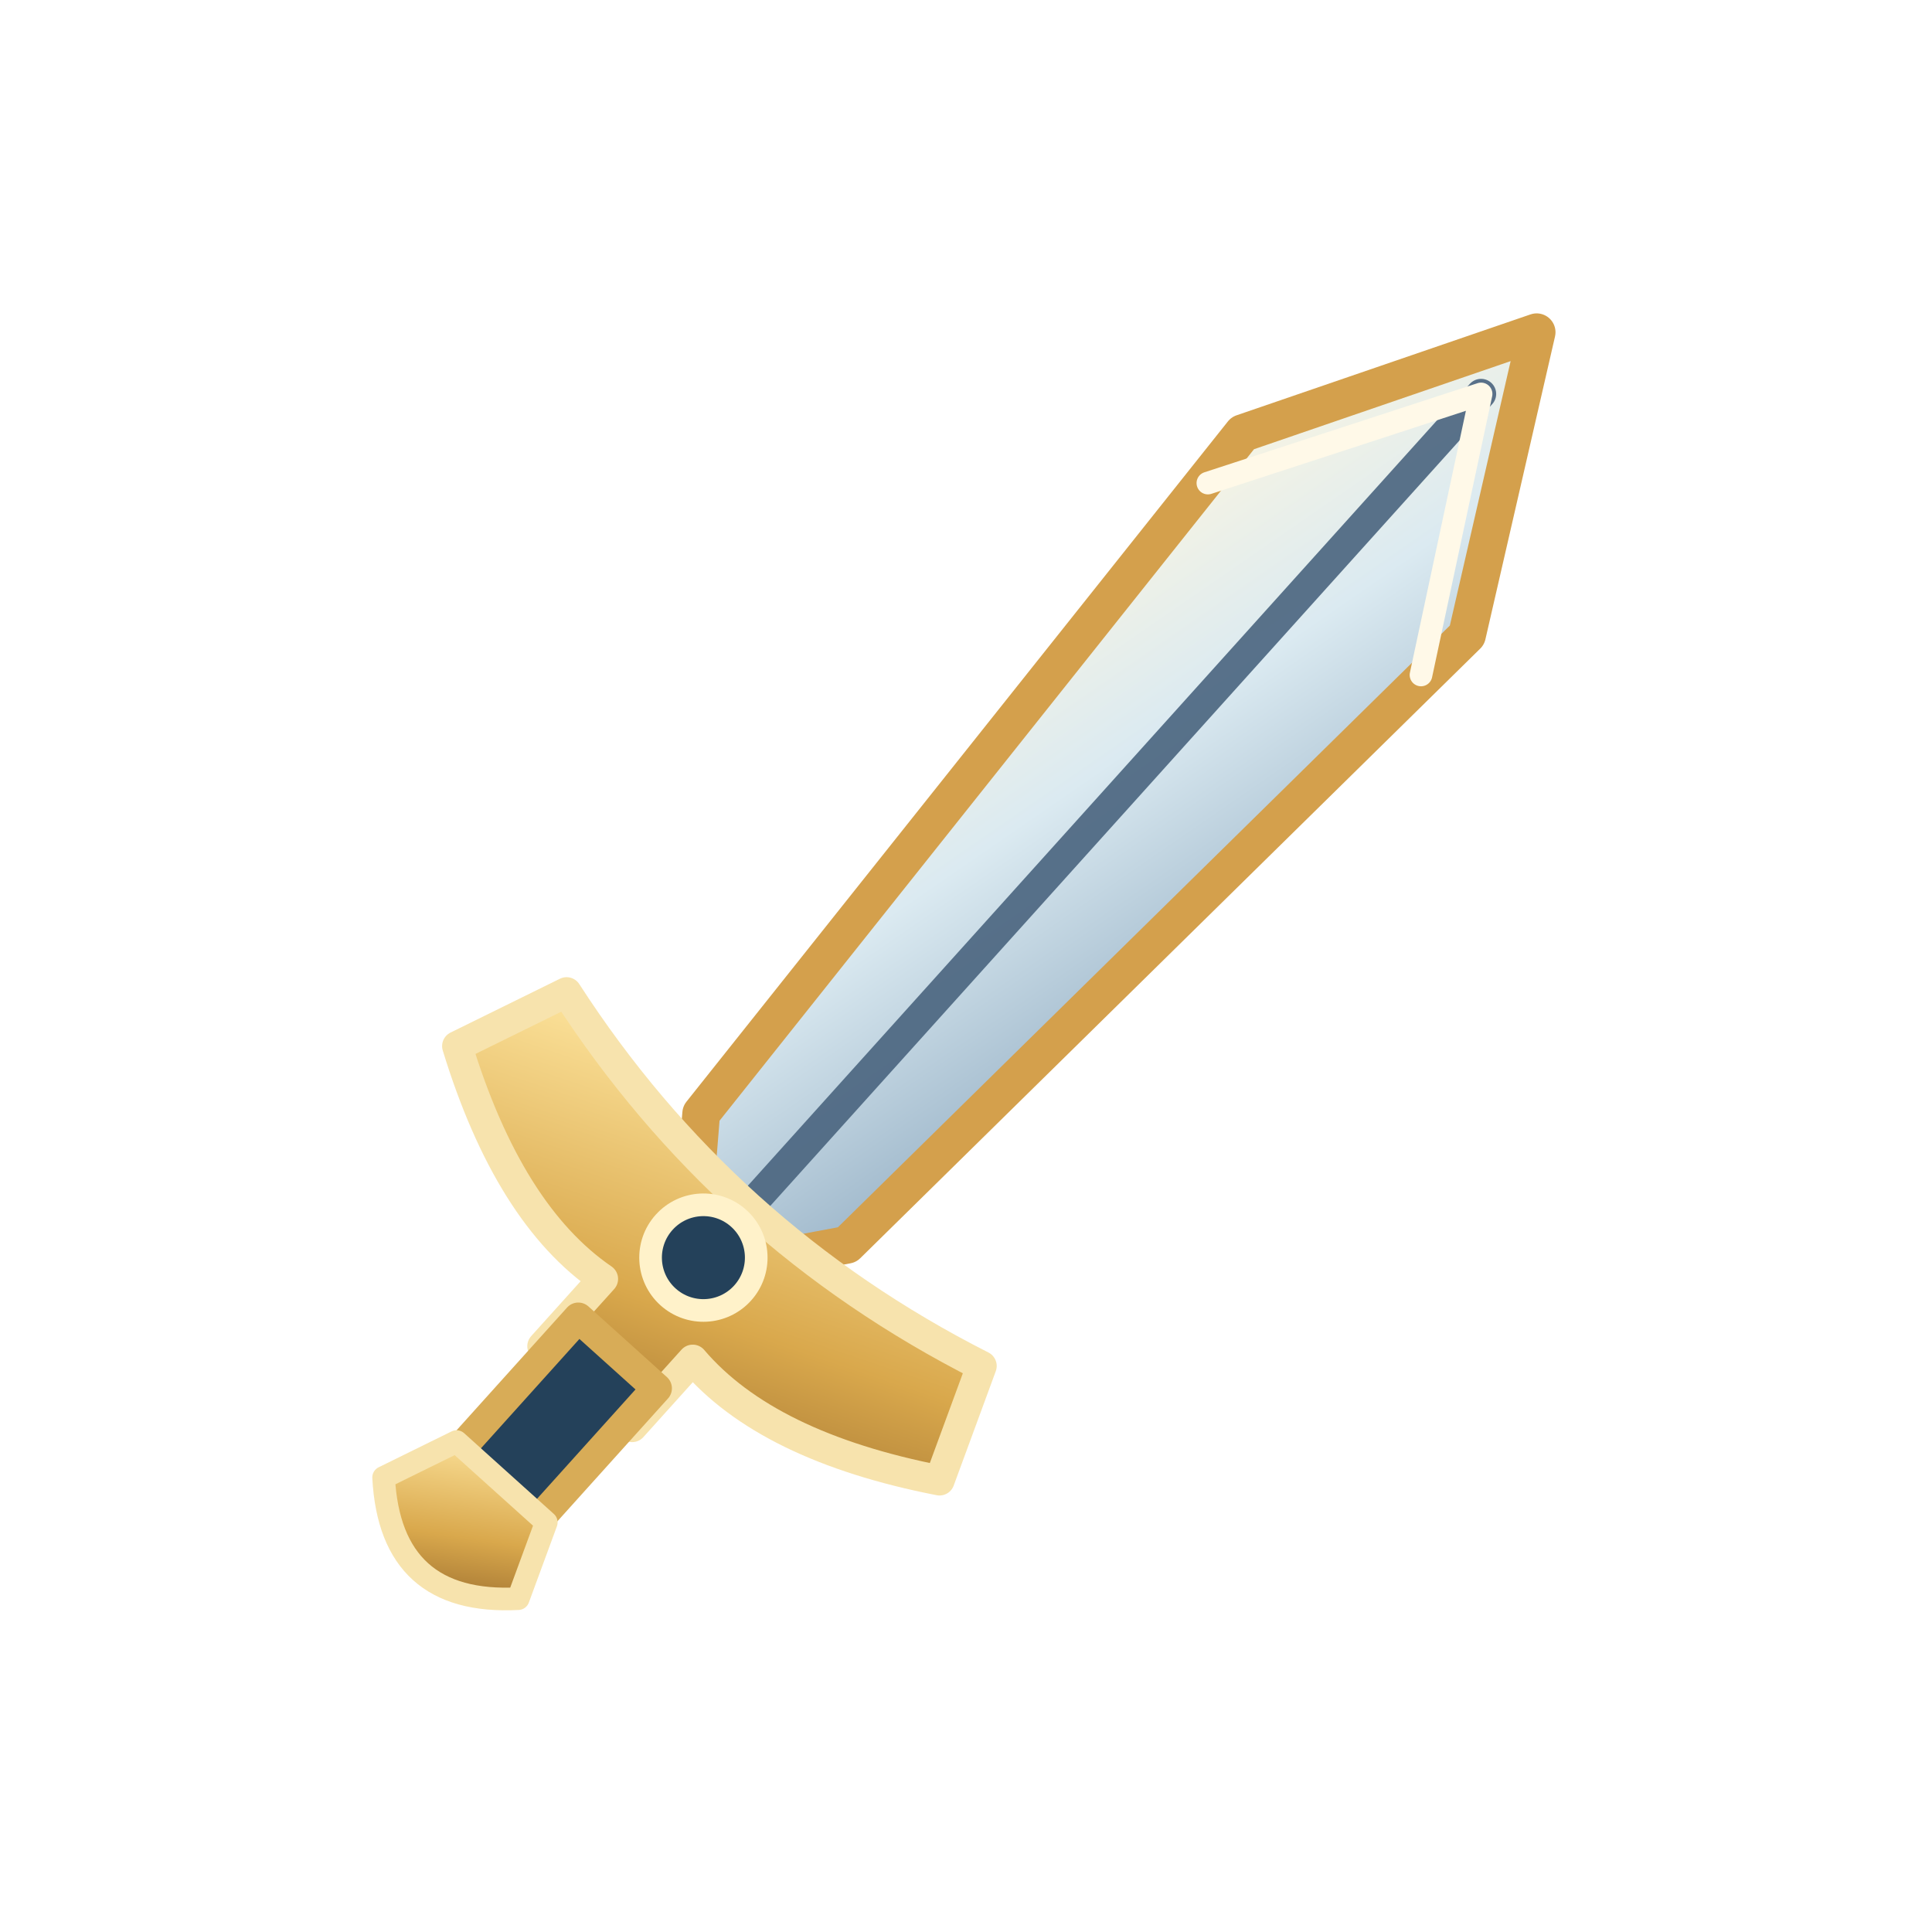
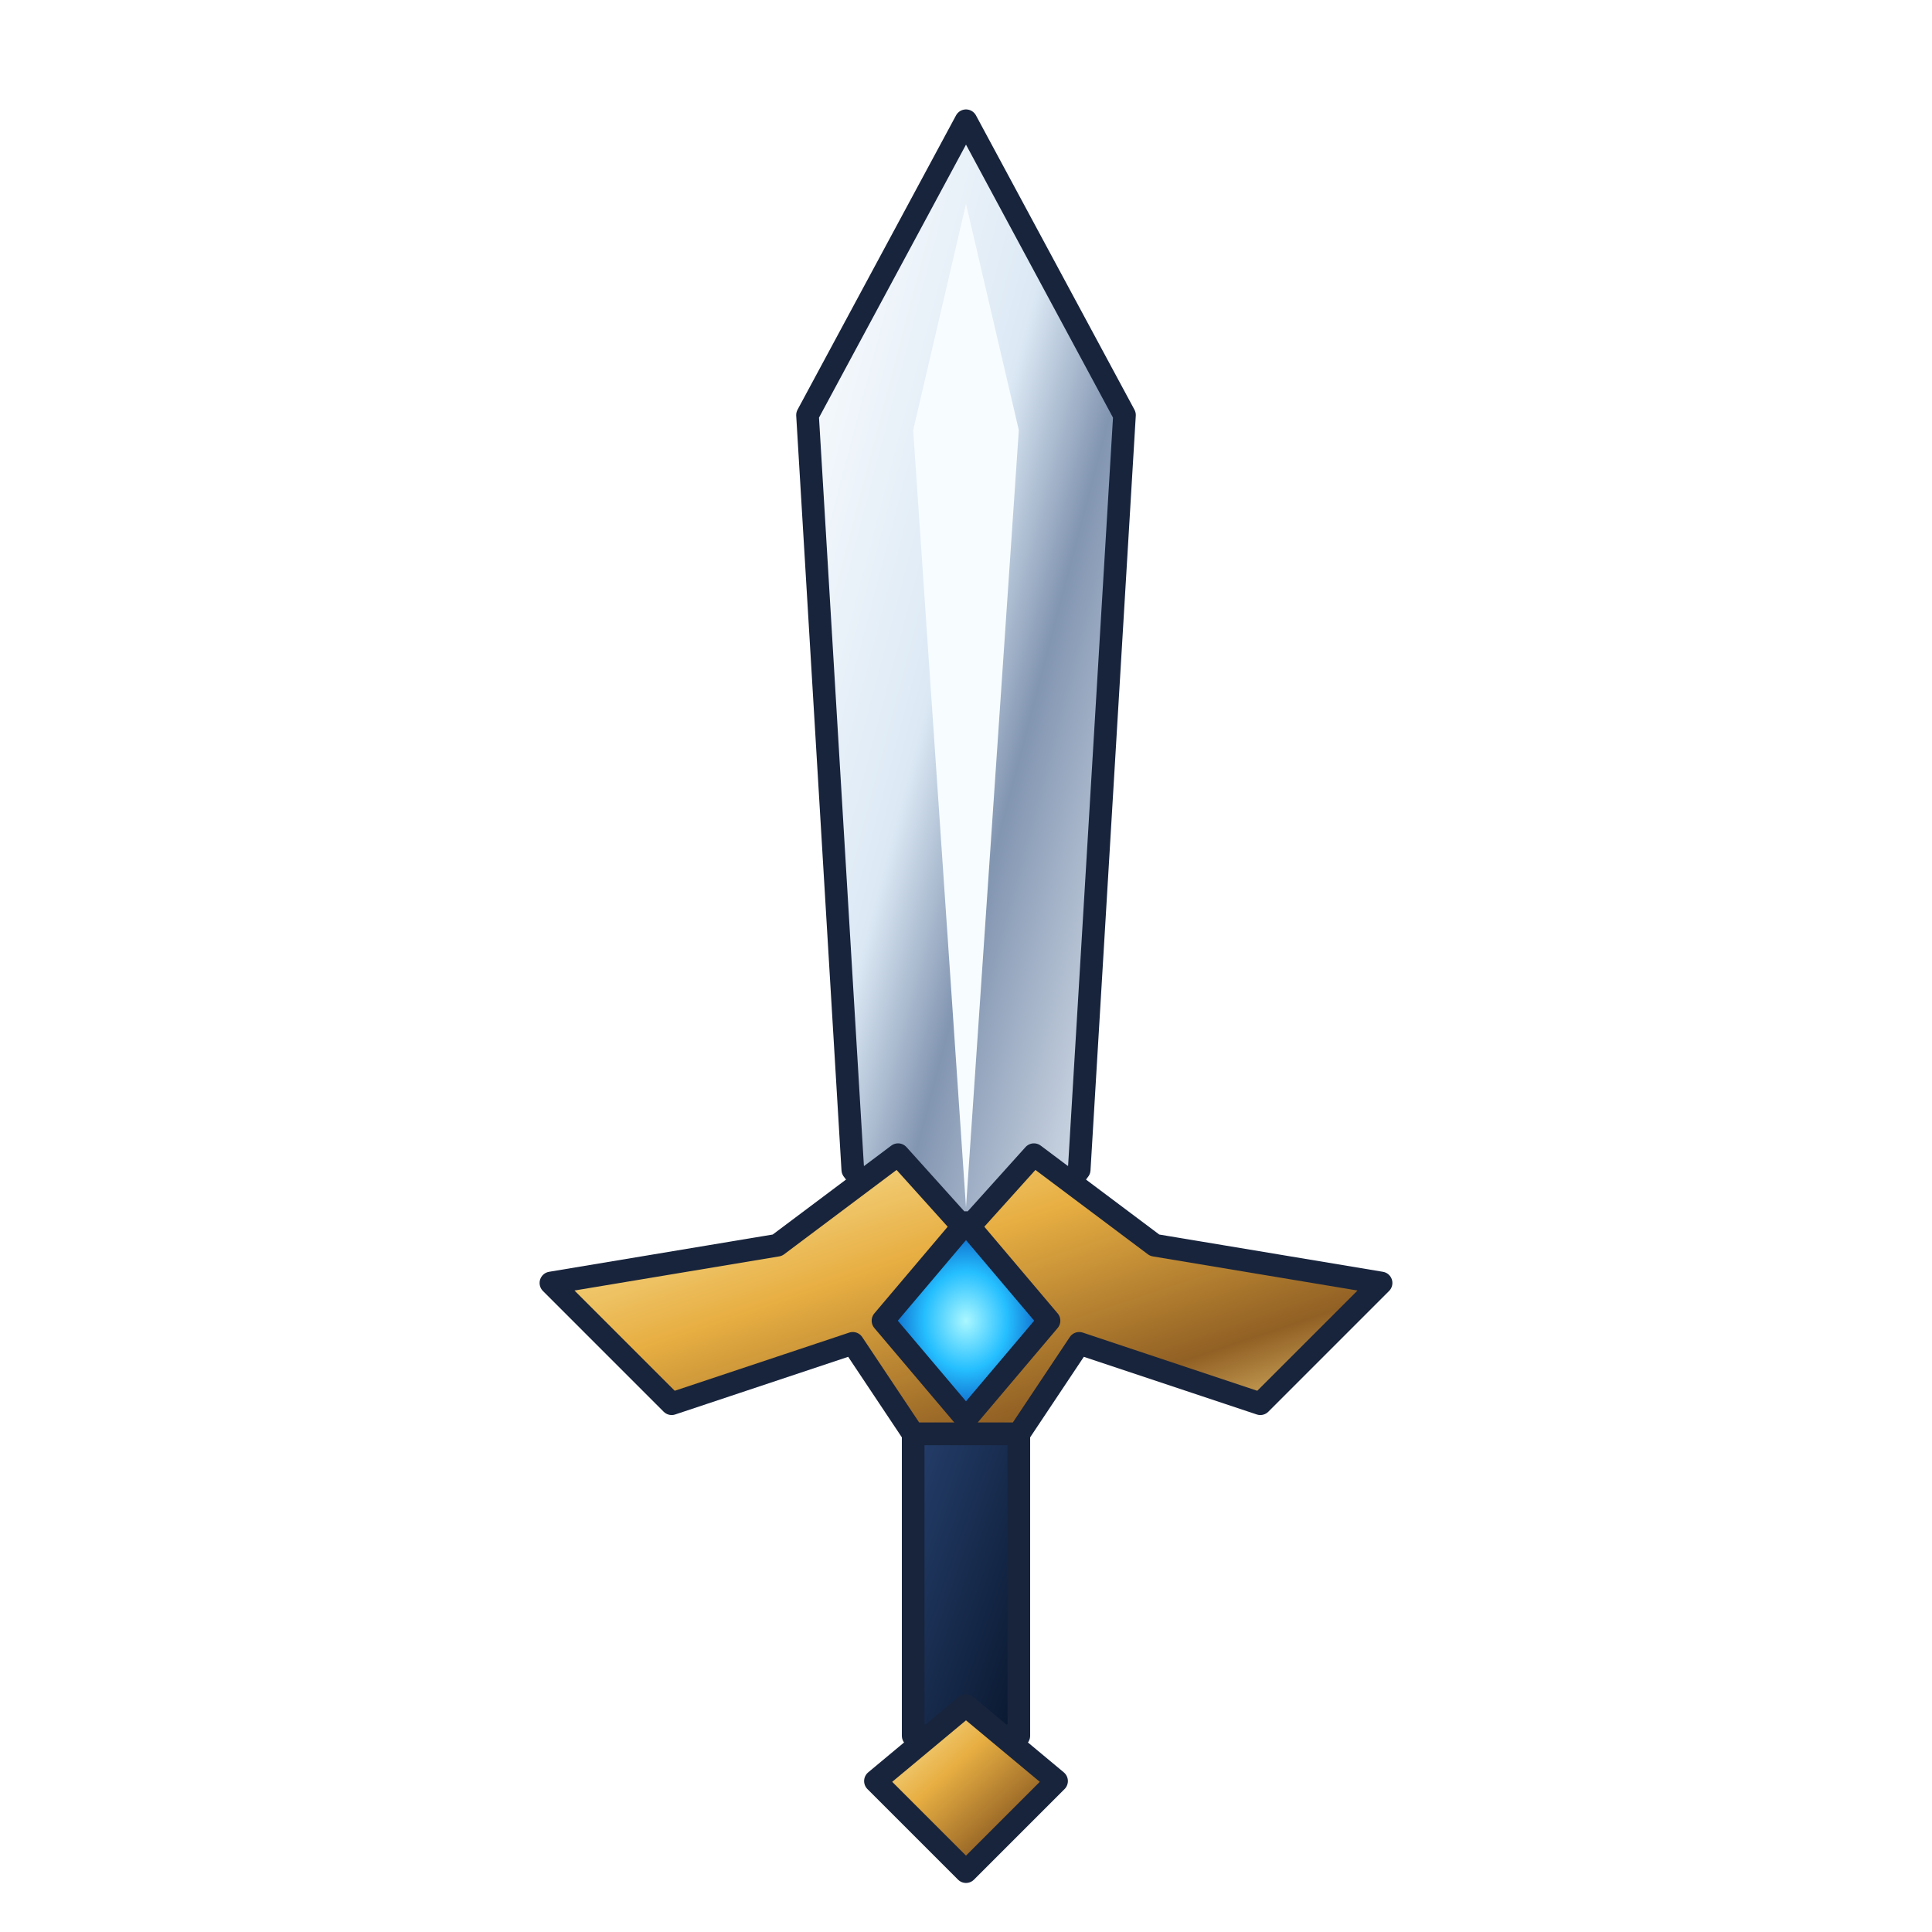
- <svg xmlns="http://www.w3.org/2000/svg" viewBox="0 0 256 256" role="img" aria-label="Sword weapon icon">
+ <svg xmlns="http://www.w3.org/2000/svg" width="256" height="256" viewBox="0 0 256 256" role="img" aria-label="sword weapon icon">
  <defs>
    <linearGradient id="steel" x1="0" y1="0" x2="1" y2="1">
-       <stop stop-color="#fff7df" />
-       <stop offset=".44" stop-color="#dbeaf1" />
-       <stop offset="1" stop-color="#8ca8bf" />
+       <stop stop-color="#ffffff" />
+       <stop offset=".43" stop-color="#dce9f5" />
+       <stop offset=".6" stop-color="#8295b1" />
+       <stop offset="1" stop-color="#f5faff" />
    </linearGradient>
    <linearGradient id="gold" x1="0" y1="0" x2="1" y2="1">
-       <stop stop-color="#ffe7a1" />
-       <stop offset=".55" stop-color="#d9a84c" />
-       <stop offset="1" stop-color="#906329" />
+       <stop stop-color="#fff3b5" />
+       <stop offset=".4" stop-color="#e7ae42" />
+       <stop offset=".75" stop-color="#916024" />
+       <stop offset="1" stop-color="#ffe18b" />
    </linearGradient>
+     <linearGradient id="navy" x1="0" y1="0" x2="1" y2="1">
+       <stop stop-color="#253f6c" />
+       <stop offset="1" stop-color="#09172e" />
+     </linearGradient>
+     <radialGradient id="gem">
+       <stop stop-color="#aaf7ff" />
+       <stop offset=".5" stop-color="#25bfff" />
+       <stop offset="1" stop-color="#0952bc" />
+     </radialGradient>
  </defs>
-   <g transform="rotate(42 128 128)" stroke-linejoin="round" stroke-linecap="round">
-     <path d="M128 15 148 51 141 166 128 183 115 166 108 51Z" fill="url(#steel)" stroke="#d4a04c" stroke-width="5" />
-     <path d="M128 26V169" stroke="#49647e" stroke-width="4" opacity=".9" />
-     <path d="M109 59 128 26 147 59" fill="none" stroke="#fff9e8" stroke-width="3" />
-     <path d="M91 166Q128 176 165 166L171 181Q151 193 136 191L136 203H120V191Q105 193 85 181Z" fill="url(#gold)" stroke="#f7e3ad" stroke-width="4" />
-     <path d="M121 197H135V228H121Z" fill="#24415a" stroke="#d8ac57" stroke-width="4" />
-     <path d="M116 230Q128 242 140 230L136 220H120Z" fill="url(#gold)" stroke="#f7e3ad" stroke-width="3" />
-     <circle cx="128" cy="180" r="7" fill="#24415a" stroke="#fff2ca" stroke-width="3" />
+   <g stroke="#18243c" stroke-width="3" stroke-linejoin="round">
+     <path fill="url(#steel)" d="M128 16 149 55 143 155 128 175 113 155 107 55Z" />
+     <path fill="#f7fcff" stroke="none" d="M128 27 135 57 128 160 121 57Z" />
+     <path fill="url(#gold)" d="M73 170 103 165 119 153 128 163 137 153 153 165 183 170 167 186 143 178 135 190 121 190 113 178 89 186Z" />
+     <path fill="url(#navy)" d="M121 190h14v40h-14z" />
+     <path fill="url(#gold)" d="m128 226 12 10-12 12-12-12z" />
+     <path fill="url(#gem)" d="m128 162 11 13-11 13-11-13z" />
  </g>
</svg>
